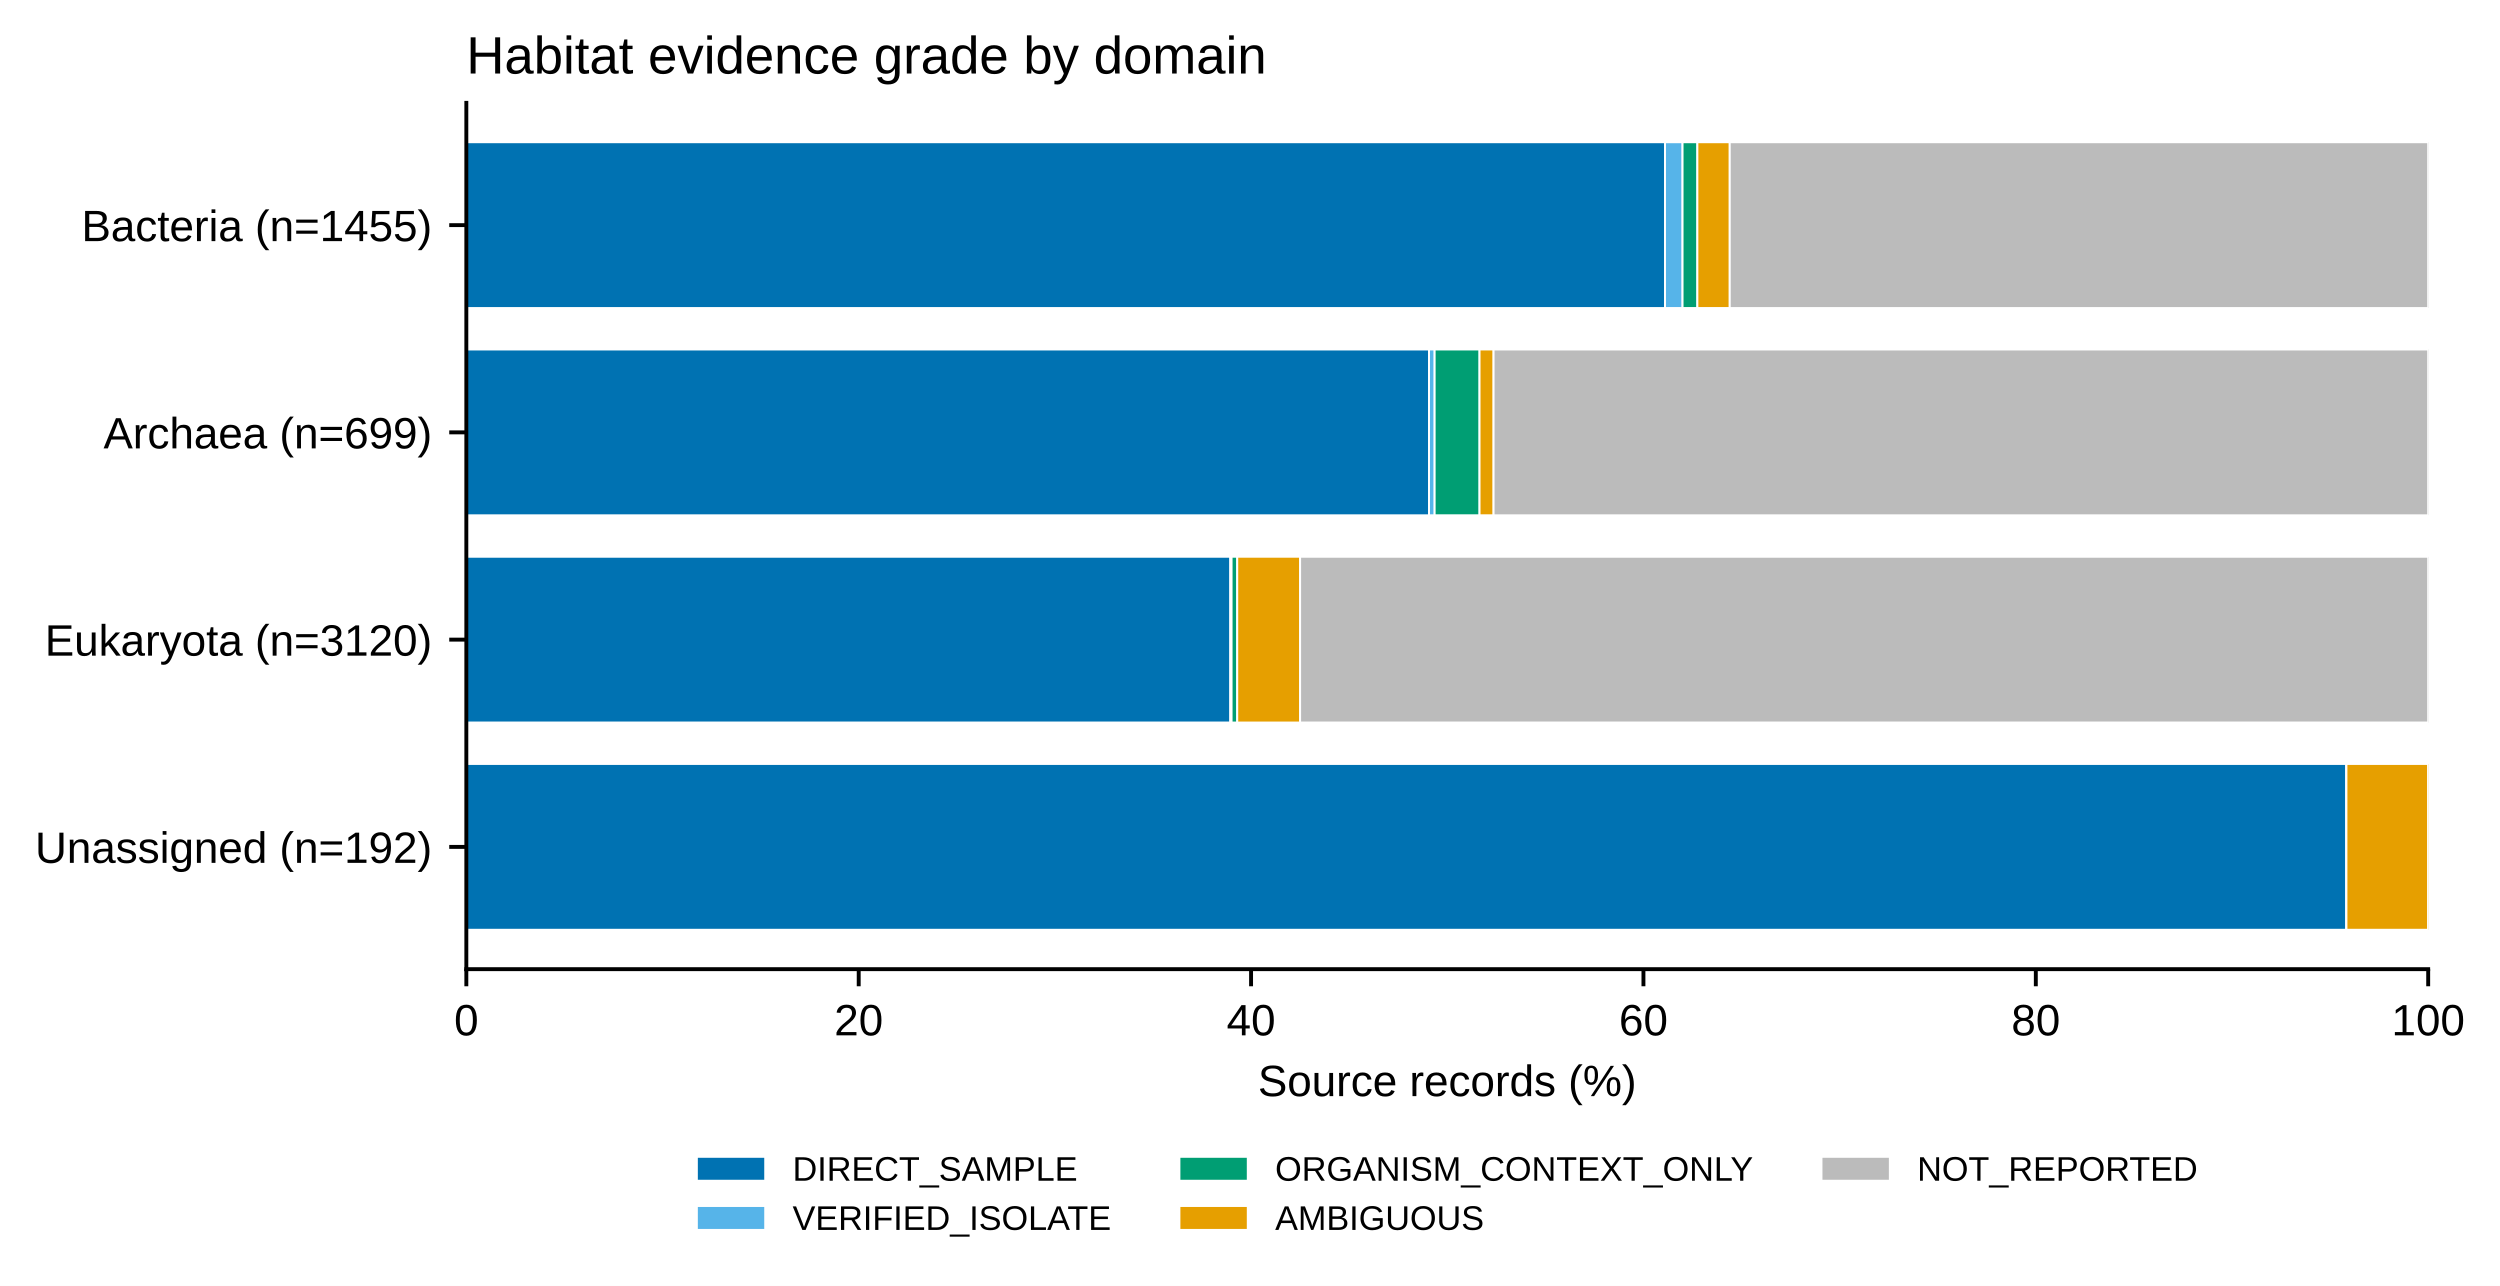
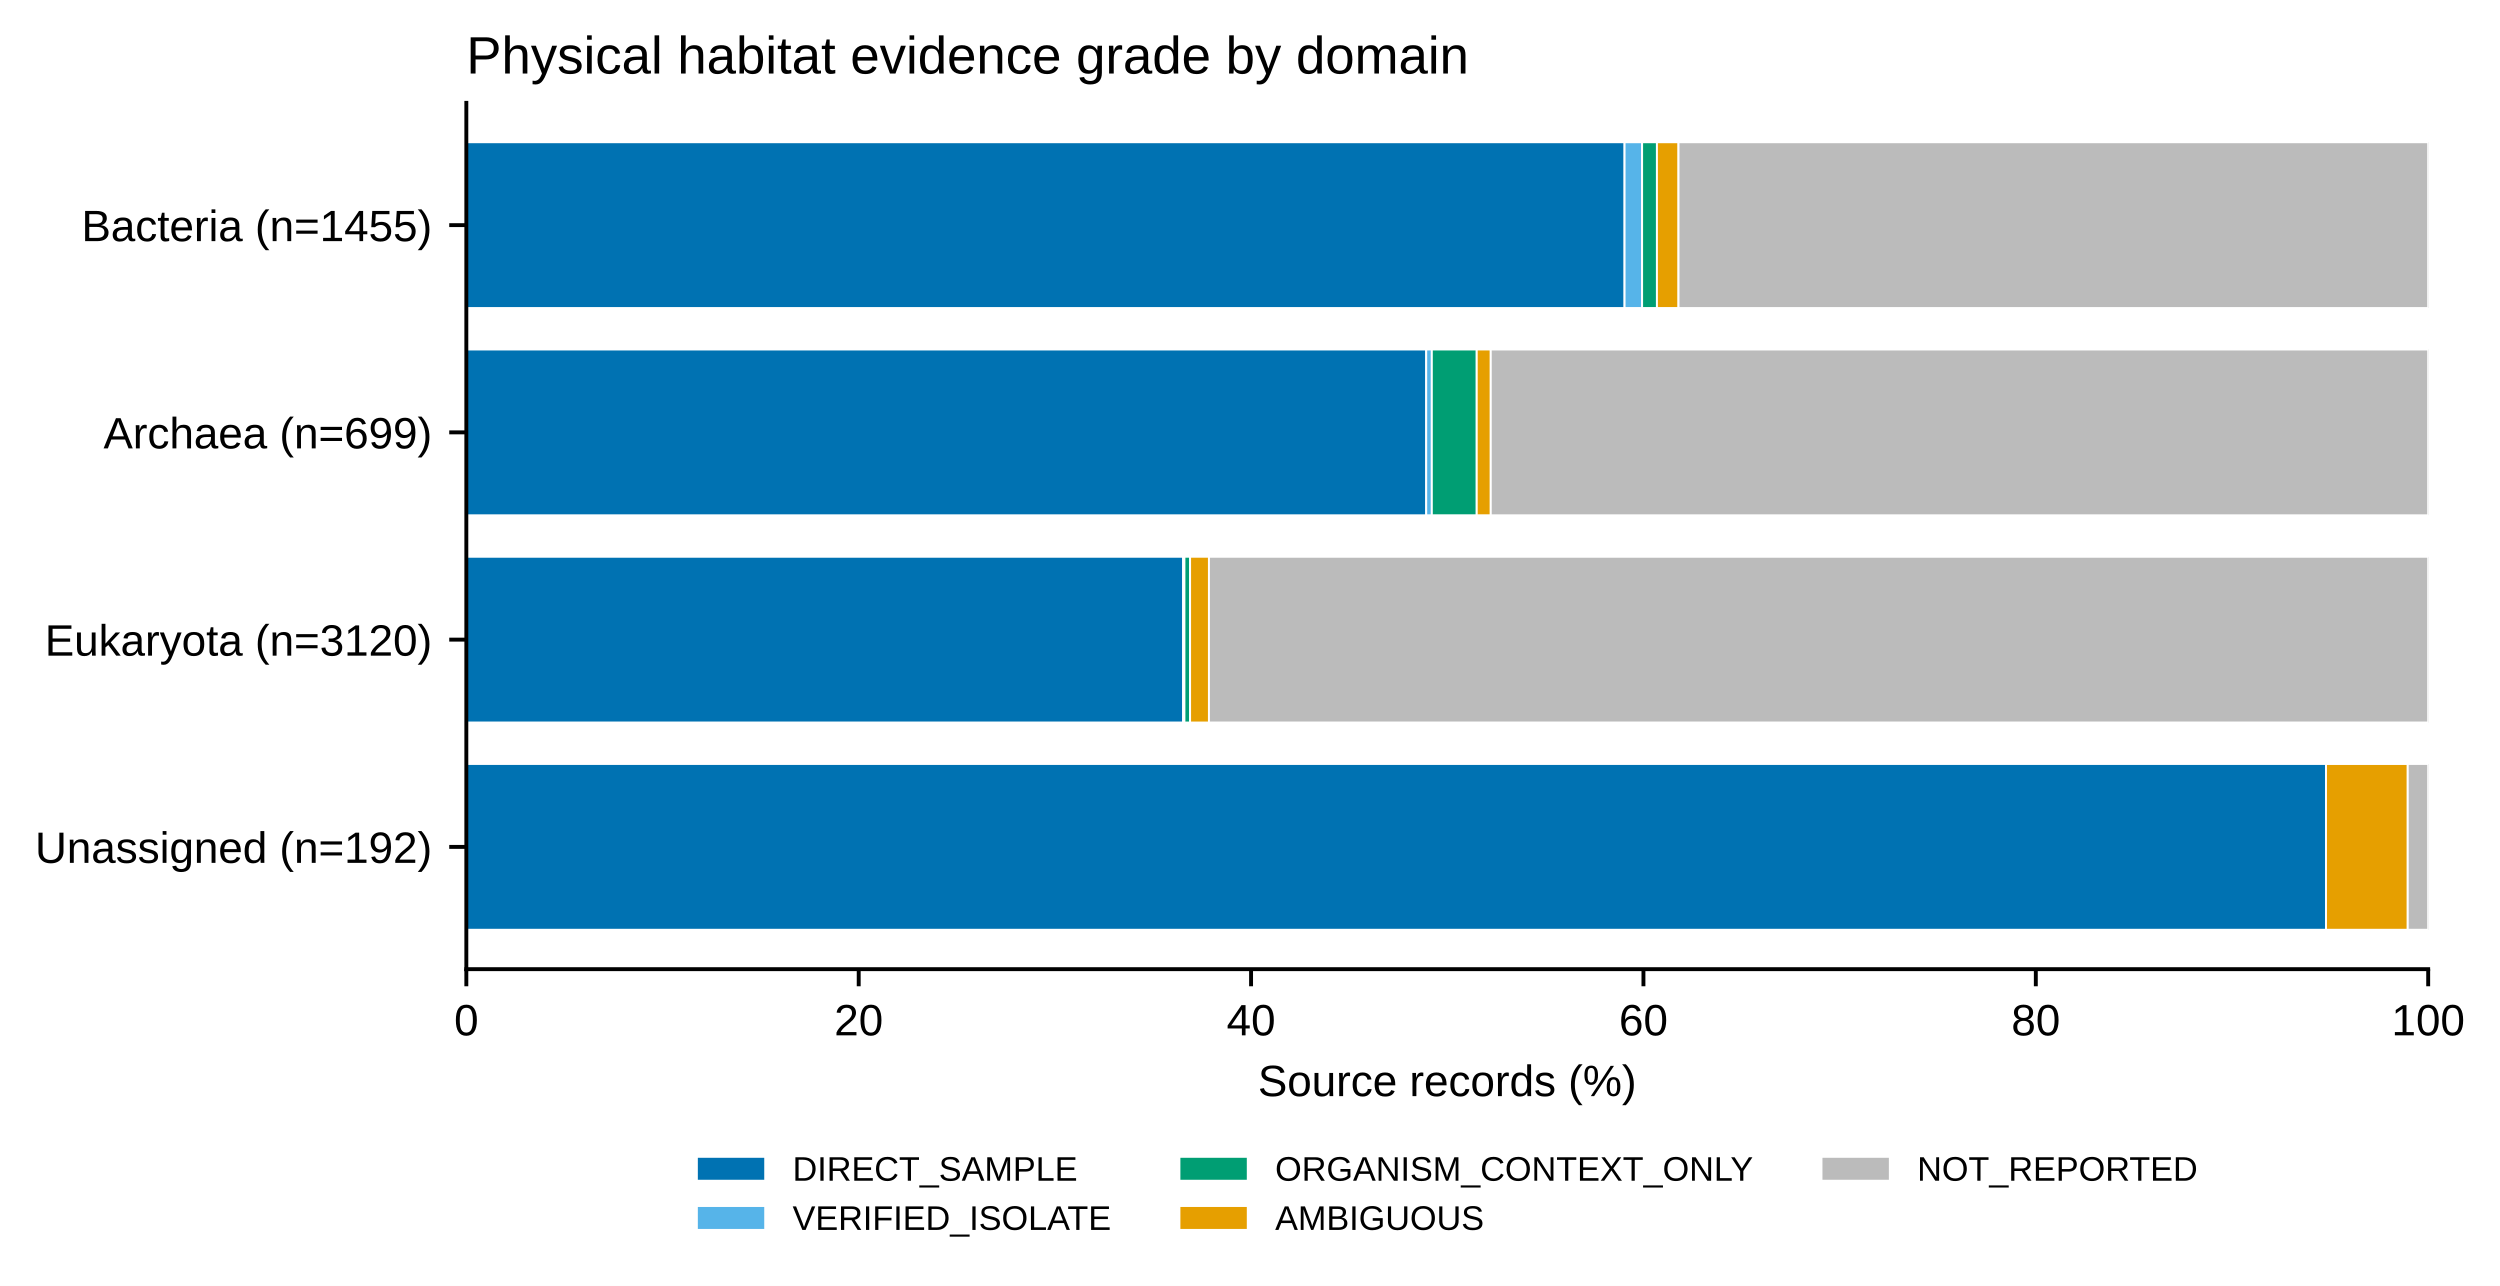
<svg xmlns="http://www.w3.org/2000/svg" xmlns:xlink="http://www.w3.org/1999/xlink" width="511.965pt" height="263.343pt" viewBox="0 0 511.965 263.343" version="1.1">
  <defs>
    <style type="text/css">*{stroke-linejoin: round; stroke-linecap: butt}</style>
  </defs>
  <g id="figure_1">
    <g id="patch_1">
-       <path d="M 0 263.343  L 511.965 263.343  L 511.965 0  L 0 0  z " style="fill: #ffffff" />
+       <path d="M 0 263.343 L 511.965 263.343 L 511.965 0 L 0 0 z " style="fill: #ffffff" />
    </g>
    <g id="axes_1">
      <g id="patch_2">
-         <path d="M 95.498 198.471  L 497.258 198.471  L 497.258 21.063  L 95.498 21.063  z " style="fill: #ffffff" />
+         <path d="M 95.498 198.471 L 497.258 198.471 L 497.258 21.063 L 95.498 21.063 z " style="fill: #ffffff" />
      </g>
      <g id="patch_3">
-         <path d="M 95.498 29.127  L 340.972 29.127  L 340.972 63.08  L 95.498 63.08  z " clip-path="url(#pac61a39873)" style="fill: #0072b2; stroke: #ffffff; stroke-width: 0.4; stroke-linejoin: miter" />
+         <path d="M 95.498 29.127 L 332.688 29.127 L 332.688 63.08 L 95.498 63.08 z " clip-path="url(#pac61a39873)" style="fill: #0072b2; stroke: #ffffff; stroke-width: 0.4; stroke-linejoin: miter" />
      </g>
      <g id="patch_4">
-         <path d="M 95.498 71.569  L 292.642 71.569  L 292.642 105.522  L 95.498 105.522  z " clip-path="url(#pac61a39873)" style="fill: #0072b2; stroke: #ffffff; stroke-width: 0.4; stroke-linejoin: miter" />
+         <path d="M 95.498 71.569 L 292.067 71.569 L 292.067 105.522 L 95.498 105.522 z " clip-path="url(#pac61a39873)" style="fill: #0072b2; stroke: #ffffff; stroke-width: 0.4; stroke-linejoin: miter" />
      </g>
      <g id="patch_5">
-         <path d="M 95.498 114.011  L 251.953 114.011  L 251.953 147.965  L 95.498 147.965  z " clip-path="url(#pac61a39873)" style="fill: #0072b2; stroke: #ffffff; stroke-width: 0.4; stroke-linejoin: miter" />
+         <path d="M 95.498 114.011 L 242.295 114.011 L 242.295 147.965 L 95.498 147.965 z " clip-path="url(#pac61a39873)" style="fill: #0072b2; stroke: #ffffff; stroke-width: 0.4; stroke-linejoin: miter" />
      </g>
      <g id="patch_6">
-         <path d="M 95.498 156.453  L 480.518 156.453  L 480.518 190.407  L 95.498 190.407  z " clip-path="url(#pac61a39873)" style="fill: #0072b2; stroke: #ffffff; stroke-width: 0.4; stroke-linejoin: miter" />
+         <path d="M 95.498 156.453 L 476.333 156.453 L 476.333 190.407 L 95.498 190.407 z " clip-path="url(#pac61a39873)" style="fill: #0072b2; stroke: #ffffff; stroke-width: 0.4; stroke-linejoin: miter" />
      </g>
      <g id="patch_7">
-         <path d="M 340.972 29.127  L 344.562 29.127  L 344.562 63.08  L 340.972 63.08  z " clip-path="url(#pac61a39873)" style="fill: #56b4e9; stroke: #ffffff; stroke-width: 0.4; stroke-linejoin: miter" />
+         <path d="M 332.688 29.127 L 336.278 29.127 L 336.278 63.08 L 332.688 63.08 z " clip-path="url(#pac61a39873)" style="fill: #56b4e9; stroke: #ffffff; stroke-width: 0.4; stroke-linejoin: miter" />
      </g>
      <g id="patch_8">
-         <path d="M 292.642 71.569  L 293.792 71.569  L 293.792 105.522  L 292.642 105.522  z " clip-path="url(#pac61a39873)" style="fill: #56b4e9; stroke: #ffffff; stroke-width: 0.4; stroke-linejoin: miter" />
+         <path d="M 292.067 71.569 L 293.217 71.569 L 293.217 105.522 L 292.067 105.522 z " clip-path="url(#pac61a39873)" style="fill: #56b4e9; stroke: #ffffff; stroke-width: 0.4; stroke-linejoin: miter" />
      </g>
      <g id="patch_9">
-         <path d="M 251.953 114.011  L 252.21 114.011  L 252.21 147.965  L 251.953 147.965  z " clip-path="url(#pac61a39873)" style="fill: #56b4e9; stroke: #ffffff; stroke-width: 0.4; stroke-linejoin: miter" />
+         <path d="M 242.295 114.011 L 242.553 114.011 L 242.553 147.965 L 242.295 147.965 z " clip-path="url(#pac61a39873)" style="fill: #56b4e9; stroke: #ffffff; stroke-width: 0.4; stroke-linejoin: miter" />
      </g>
      <g id="patch_10">
-         <path d="M 480.518 156.453  L 480.518 156.453  L 480.518 190.407  L 480.518 190.407  z " clip-path="url(#pac61a39873)" style="fill: #56b4e9; stroke: #ffffff; stroke-width: 0.4; stroke-linejoin: miter" />
+         <path d="M 476.333 156.453 L 476.333 156.453 L 476.333 190.407 L 476.333 190.407 z " clip-path="url(#pac61a39873)" style="fill: #56b4e9; stroke: #ffffff; stroke-width: 0.4; stroke-linejoin: miter" />
      </g>
      <g id="patch_11">
-         <path d="M 344.562 29.127  L 347.599 29.127  L 347.599 63.08  L 344.562 63.08  z " clip-path="url(#pac61a39873)" style="fill: #009e73; stroke: #ffffff; stroke-width: 0.4; stroke-linejoin: miter" />
+         <path d="M 336.278 29.127 L 339.315 29.127 L 339.315 63.08 L 336.278 63.08 z " clip-path="url(#pac61a39873)" style="fill: #009e73; stroke: #ffffff; stroke-width: 0.4; stroke-linejoin: miter" />
      </g>
      <g id="patch_12">
-         <path d="M 293.792 71.569  L 302.988 71.569  L 302.988 105.522  L 293.792 105.522  z " clip-path="url(#pac61a39873)" style="fill: #009e73; stroke: #ffffff; stroke-width: 0.4; stroke-linejoin: miter" />
+         <path d="M 293.217 71.569 L 302.413 71.569 L 302.413 105.522 L 293.217 105.522 z " clip-path="url(#pac61a39873)" style="fill: #009e73; stroke: #ffffff; stroke-width: 0.4; stroke-linejoin: miter" />
      </g>
      <g id="patch_13">
-         <path d="M 252.21 114.011  L 253.369 114.011  L 253.369 147.965  L 252.21 147.965  z " clip-path="url(#pac61a39873)" style="fill: #009e73; stroke: #ffffff; stroke-width: 0.4; stroke-linejoin: miter" />
+         <path d="M 242.553 114.011 L 243.712 114.011 L 243.712 147.965 L 242.553 147.965 z " clip-path="url(#pac61a39873)" style="fill: #009e73; stroke: #ffffff; stroke-width: 0.4; stroke-linejoin: miter" />
      </g>
      <g id="patch_14">
-         <path d="M 480.518 156.453  L 480.518 156.453  L 480.518 190.407  L 480.518 190.407  z " clip-path="url(#pac61a39873)" style="fill: #009e73; stroke: #ffffff; stroke-width: 0.4; stroke-linejoin: miter" />
+         <path d="M 476.333 156.453 L 476.333 156.453 L 476.333 190.407 L 476.333 190.407 z " clip-path="url(#pac61a39873)" style="fill: #009e73; stroke: #ffffff; stroke-width: 0.4; stroke-linejoin: miter" />
      </g>
      <g id="patch_15">
-         <path d="M 347.599 29.127  L 354.226 29.127  L 354.226 63.08  L 347.599 63.08  z " clip-path="url(#pac61a39873)" style="fill: #e69f00; stroke: #ffffff; stroke-width: 0.4; stroke-linejoin: miter" />
+         <path d="M 339.315 29.127 L 343.733 29.127 L 343.733 63.08 L 339.315 63.08 z " clip-path="url(#pac61a39873)" style="fill: #e69f00; stroke: #ffffff; stroke-width: 0.4; stroke-linejoin: miter" />
      </g>
      <g id="patch_16">
-         <path d="M 302.988 71.569  L 305.862 71.569  L 305.862 105.522  L 302.988 105.522  z " clip-path="url(#pac61a39873)" style="fill: #e69f00; stroke: #ffffff; stroke-width: 0.4; stroke-linejoin: miter" />
+         <path d="M 302.413 71.569 L 305.287 71.569 L 305.287 105.522 L 302.413 105.522 z " clip-path="url(#pac61a39873)" style="fill: #e69f00; stroke: #ffffff; stroke-width: 0.4; stroke-linejoin: miter" />
      </g>
      <g id="patch_17">
-         <path d="M 253.369 114.011  L 266.246 114.011  L 266.246 147.965  L 253.369 147.965  z " clip-path="url(#pac61a39873)" style="fill: #e69f00; stroke: #ffffff; stroke-width: 0.4; stroke-linejoin: miter" />
+         <path d="M 243.712 114.011 L 247.575 114.011 L 247.575 147.965 L 243.712 147.965 z " clip-path="url(#pac61a39873)" style="fill: #e69f00; stroke: #ffffff; stroke-width: 0.4; stroke-linejoin: miter" />
      </g>
      <g id="patch_18">
-         <path d="M 480.518 156.453  L 497.258 156.453  L 497.258 190.407  L 480.518 190.407  z " clip-path="url(#pac61a39873)" style="fill: #e69f00; stroke: #ffffff; stroke-width: 0.4; stroke-linejoin: miter" />
+         <path d="M 476.333 156.453 L 493.073 156.453 L 493.073 190.407 L 476.333 190.407 z " clip-path="url(#pac61a39873)" style="fill: #e69f00; stroke: #ffffff; stroke-width: 0.4; stroke-linejoin: miter" />
      </g>
      <g id="patch_19">
-         <path d="M 354.226 29.127  L 497.258 29.127  L 497.258 63.08  L 354.226 63.08  z " clip-path="url(#pac61a39873)" style="fill: #bbbbbb; stroke: #ffffff; stroke-width: 0.4; stroke-linejoin: miter" />
+         <path d="M 343.733 29.127 L 497.258 29.127 L 497.258 63.08 L 343.733 63.08 z " clip-path="url(#pac61a39873)" style="fill: #bbbbbb; stroke: #ffffff; stroke-width: 0.4; stroke-linejoin: miter" />
      </g>
      <g id="patch_20">
-         <path d="M 305.862 71.569  L 497.258 71.569  L 497.258 105.522  L 305.862 105.522  z " clip-path="url(#pac61a39873)" style="fill: #bbbbbb; stroke: #ffffff; stroke-width: 0.4; stroke-linejoin: miter" />
+         <path d="M 305.287 71.569 L 497.258 71.569 L 497.258 105.522 L 305.287 105.522 z " clip-path="url(#pac61a39873)" style="fill: #bbbbbb; stroke: #ffffff; stroke-width: 0.4; stroke-linejoin: miter" />
      </g>
      <g id="patch_21">
-         <path d="M 266.246 114.011  L 497.258 114.011  L 497.258 147.965  L 266.246 147.965  z " clip-path="url(#pac61a39873)" style="fill: #bbbbbb; stroke: #ffffff; stroke-width: 0.4; stroke-linejoin: miter" />
+         <path d="M 247.575 114.011 L 497.258 114.011 L 497.258 147.965 L 247.575 147.965 z " clip-path="url(#pac61a39873)" style="fill: #bbbbbb; stroke: #ffffff; stroke-width: 0.4; stroke-linejoin: miter" />
      </g>
      <g id="patch_22">
-         <path d="M 497.258 156.453  L 497.258 156.453  L 497.258 190.407  L 497.258 190.407  z " clip-path="url(#pac61a39873)" style="fill: #bbbbbb; stroke: #ffffff; stroke-width: 0.4; stroke-linejoin: miter" />
+         <path d="M 493.073 156.453 L 497.258 156.453 L 497.258 190.407 L 493.073 190.407 z " clip-path="url(#pac61a39873)" style="fill: #bbbbbb; stroke: #ffffff; stroke-width: 0.4; stroke-linejoin: miter" />
      </g>
      <g id="matplotlib.axis_1">
        <g id="xtick_1">
          <g id="line2d_1">
            <defs>
-               <path id="m8b64023cfb" d="M 0 0  L 0 3.5  " style="stroke: #000000; stroke-width: 0.8" />
+               <path id="m8b64023cfb" d="M 0 0 L 0 3.5 " style="stroke: #000000; stroke-width: 0.8" />
            </defs>
            <g>
              <use xlink:href="#m8b64023cfb" x="95.498" y="198.471" style="stroke: #000000; stroke-width: 0.8" />
            </g>
          </g>
          <g id="text_1">
            <text style="font-size: 9px; font-family: 'Liberation Sans', 'Arimo', 'DejaVu Sans'; text-anchor: middle" x="95.498" y="212.023" transform="rotate(-0 95.49813 212.0229)">0</text>
          </g>
        </g>
        <g id="xtick_2">
          <g id="line2d_2">
            <g>
              <use xlink:href="#m8b64023cfb" x="175.85" y="198.471" style="stroke: #000000; stroke-width: 0.8" />
            </g>
          </g>
          <g id="text_2">
            <text style="font-size: 9px; font-family: 'Liberation Sans', 'Arimo', 'DejaVu Sans'; text-anchor: middle" x="175.85" y="212.023" transform="rotate(-0 175.8501 212.0229)">20</text>
          </g>
        </g>
        <g id="xtick_3">
          <g id="line2d_3">
            <g>
              <use xlink:href="#m8b64023cfb" x="256.202" y="198.471" style="stroke: #000000; stroke-width: 0.8" />
            </g>
          </g>
          <g id="text_3">
            <text style="font-size: 9px; font-family: 'Liberation Sans', 'Arimo', 'DejaVu Sans'; text-anchor: middle" x="256.202" y="212.023" transform="rotate(-0 256.2021 212.0229)">40</text>
          </g>
        </g>
        <g id="xtick_4">
          <g id="line2d_4">
            <g>
              <use xlink:href="#m8b64023cfb" x="336.554" y="198.471" style="stroke: #000000; stroke-width: 0.8" />
            </g>
          </g>
          <g id="text_4">
            <text style="font-size: 9px; font-family: 'Liberation Sans', 'Arimo', 'DejaVu Sans'; text-anchor: middle" x="336.554" y="212.023" transform="rotate(-0 336.5541 212.0229)">60</text>
          </g>
        </g>
        <g id="xtick_5">
          <g id="line2d_5">
            <g>
              <use xlink:href="#m8b64023cfb" x="416.906" y="198.471" style="stroke: #000000; stroke-width: 0.8" />
            </g>
          </g>
          <g id="text_5">
            <text style="font-size: 9px; font-family: 'Liberation Sans', 'Arimo', 'DejaVu Sans'; text-anchor: middle" x="416.906" y="212.023" transform="rotate(-0 416.9061 212.0229)">80</text>
          </g>
        </g>
        <g id="xtick_6">
          <g id="line2d_6">
            <g>
              <use xlink:href="#m8b64023cfb" x="497.258" y="198.471" style="stroke: #000000; stroke-width: 0.8" />
            </g>
          </g>
          <g id="text_6">
            <text style="font-size: 9px; font-family: 'Liberation Sans', 'Arimo', 'DejaVu Sans'; text-anchor: middle" x="497.258" y="212.023" transform="rotate(-0 497.2581 212.0229)">100</text>
          </g>
        </g>
        <g id="text_7">
          <text style="font-size: 9px; font-family: 'Liberation Sans', 'Arimo', 'DejaVu Sans'; text-anchor: middle" x="296.378" y="224.469" transform="rotate(-0 296.3781 224.4692)">Source records (%)</text>
        </g>
      </g>
      <g id="matplotlib.axis_2">
        <g id="ytick_1">
          <g id="line2d_7">
            <defs>
-               <path id="m98f19ae7a3" d="M 0 0  L -3.5 0  " style="stroke: #000000; stroke-width: 0.8" />
+               <path id="m98f19ae7a3" d="M 0 0 L -3.5 0 " style="stroke: #000000; stroke-width: 0.8" />
            </defs>
            <g>
              <use xlink:href="#m98f19ae7a3" x="95.498" y="46.104" style="stroke: #000000; stroke-width: 0.8" />
            </g>
          </g>
          <g id="text_8">
            <text style="font-size: 9px; font-family: 'Liberation Sans', 'Arimo', 'DejaVu Sans'; text-anchor: end" x="88.498" y="49.38" transform="rotate(-0 88.49813 49.37966)">Bacteria (n=1455)</text>
          </g>
        </g>
        <g id="ytick_2">
          <g id="line2d_8">
            <g>
              <use xlink:href="#m98f19ae7a3" x="95.498" y="88.546" style="stroke: #000000; stroke-width: 0.8" />
            </g>
          </g>
          <g id="text_9">
            <text style="font-size: 9px; font-family: 'Liberation Sans', 'Arimo', 'DejaVu Sans'; text-anchor: end" x="88.498" y="91.822" transform="rotate(-0 88.49813 91.82177)">Archaea (n=699)</text>
          </g>
        </g>
        <g id="ytick_3">
          <g id="line2d_9">
            <g>
              <use xlink:href="#m98f19ae7a3" x="95.498" y="130.988" style="stroke: #000000; stroke-width: 0.8" />
            </g>
          </g>
          <g id="text_10">
            <text style="font-size: 9px; font-family: 'Liberation Sans', 'Arimo', 'DejaVu Sans'; text-anchor: end" x="88.498" y="134.264" transform="rotate(-0 88.49813 134.2639)">Eukaryota (n=3120)</text>
          </g>
        </g>
        <g id="ytick_4">
          <g id="line2d_10">
            <g>
              <use xlink:href="#m98f19ae7a3" x="95.498" y="173.43" style="stroke: #000000; stroke-width: 0.8" />
            </g>
          </g>
          <g id="text_11">
            <text style="font-size: 9px; font-family: 'Liberation Sans', 'Arimo', 'DejaVu Sans'; text-anchor: end" x="88.498" y="176.706" transform="rotate(-0 88.49813 176.706)">Unassigned (n=192)</text>
          </g>
        </g>
      </g>
      <g id="patch_23">
-         <path d="M 95.498 198.471  L 95.498 21.063  " style="fill: none; stroke: #000000; stroke-width: 0.8; stroke-linejoin: miter; stroke-linecap: square" />
+         <path d="M 95.498 198.471 L 95.498 21.063 " style="fill: none; stroke: #000000; stroke-width: 0.8; stroke-linejoin: miter; stroke-linecap: square" />
      </g>
      <g id="patch_24">
-         <path d="M 95.498 198.471  L 497.258 198.471  " style="fill: none; stroke: #000000; stroke-width: 0.8; stroke-linejoin: miter; stroke-linecap: square" />
+         <path d="M 95.498 198.471 L 497.258 198.471 " style="fill: none; stroke: #000000; stroke-width: 0.8; stroke-linejoin: miter; stroke-linecap: square" />
      </g>
      <g id="text_12">
-         <text style="font-size: 10.8px; font-family: 'Liberation Sans', 'Arimo', 'DejaVu Sans'; text-anchor: start" x="95.498" y="15.063" transform="rotate(-0 95.49813 15.06269)">Habitat evidence grade by domain</text>
+         <text style="font-size: 10.8px; font-family: 'Liberation Sans', 'Arimo', 'DejaVu Sans'; text-anchor: start" x="95.498" y="15.063" transform="rotate(-0 95.49813 15.06269)">Physical habitat evidence grade by domain</text>
      </g>
      <g id="legend_1">
        <g id="patch_25">
-           <path d="M 142.707 241.8  L 156.707 241.8  L 156.707 236.9  L 142.707 236.9  z " style="fill: #0072b2; stroke: #ffffff; stroke-width: 0.4; stroke-linejoin: miter" />
+           <path d="M 142.707 241.8 L 156.707 241.8 L 156.707 236.9 L 142.707 236.9 z " style="fill: #0072b2; stroke: #ffffff; stroke-width: 0.4; stroke-linejoin: miter" />
        </g>
        <g id="text_13">
          <text style="font-size: 7px; font-family: 'Liberation Sans', 'Arimo', 'DejaVu Sans'; text-anchor: start" x="162.307" y="241.8" transform="rotate(-0 162.3068 241.8003)">DIRECT_SAMPLE</text>
        </g>
        <g id="patch_26">
-           <path d="M 142.707 251.87  L 156.707 251.87  L 156.707 246.97  L 142.707 246.97  z " style="fill: #56b4e9; stroke: #ffffff; stroke-width: 0.4; stroke-linejoin: miter" />
+           <path d="M 142.707 251.87 L 156.707 251.87 L 156.707 246.97 L 142.707 246.97 z " style="fill: #56b4e9; stroke: #ffffff; stroke-width: 0.4; stroke-linejoin: miter" />
        </g>
        <g id="text_14">
          <text style="font-size: 7px; font-family: 'Liberation Sans', 'Arimo', 'DejaVu Sans'; text-anchor: start" x="162.307" y="251.87" transform="rotate(-0 162.3068 251.8697)">VERIFIED_ISOLATE</text>
        </g>
        <g id="patch_27">
-           <path d="M 241.528 241.8  L 255.528 241.8  L 255.528 236.9  L 241.528 236.9  z " style="fill: #009e73; stroke: #ffffff; stroke-width: 0.4; stroke-linejoin: miter" />
+           <path d="M 241.528 241.8 L 255.528 241.8 L 255.528 236.9 L 241.528 236.9 z " style="fill: #009e73; stroke: #ffffff; stroke-width: 0.4; stroke-linejoin: miter" />
        </g>
        <g id="text_15">
          <text style="font-size: 7px; font-family: 'Liberation Sans', 'Arimo', 'DejaVu Sans'; text-anchor: start" x="261.128" y="241.8" transform="rotate(-0 261.1282 241.8003)">ORGANISM_CONTEXT_ONLY</text>
        </g>
        <g id="patch_28">
-           <path d="M 241.528 251.87  L 255.528 251.87  L 255.528 246.97  L 241.528 246.97  z " style="fill: #e69f00; stroke: #ffffff; stroke-width: 0.4; stroke-linejoin: miter" />
+           <path d="M 241.528 251.87 L 255.528 251.87 L 255.528 246.97 L 241.528 246.97 z " style="fill: #e69f00; stroke: #ffffff; stroke-width: 0.4; stroke-linejoin: miter" />
        </g>
        <g id="text_16">
          <text style="font-size: 7px; font-family: 'Liberation Sans', 'Arimo', 'DejaVu Sans'; text-anchor: start" x="261.128" y="251.87" transform="rotate(-0 261.1282 251.8697)">AMBIGUOUS</text>
        </g>
        <g id="patch_29">
-           <path d="M 373.014 241.8  L 387.014 241.8  L 387.014 236.9  L 373.014 236.9  z " style="fill: #bbbbbb; stroke: #ffffff; stroke-width: 0.4; stroke-linejoin: miter" />
+           <path d="M 373.014 241.8 L 387.014 241.8 L 387.014 236.9 L 373.014 236.9 z " style="fill: #bbbbbb; stroke: #ffffff; stroke-width: 0.4; stroke-linejoin: miter" />
        </g>
        <g id="text_17">
          <text style="font-size: 7px; font-family: 'Liberation Sans', 'Arimo', 'DejaVu Sans'; text-anchor: start" x="392.614" y="241.8" transform="rotate(-0 392.6145 241.8003)">NOT_REPORTED</text>
        </g>
      </g>
    </g>
  </g>
  <defs>
    <clipPath id="pac61a39873">
      <rect x="95.498" y="21.063" width="401.76" height="177.408" />
    </clipPath>
  </defs>
</svg>
